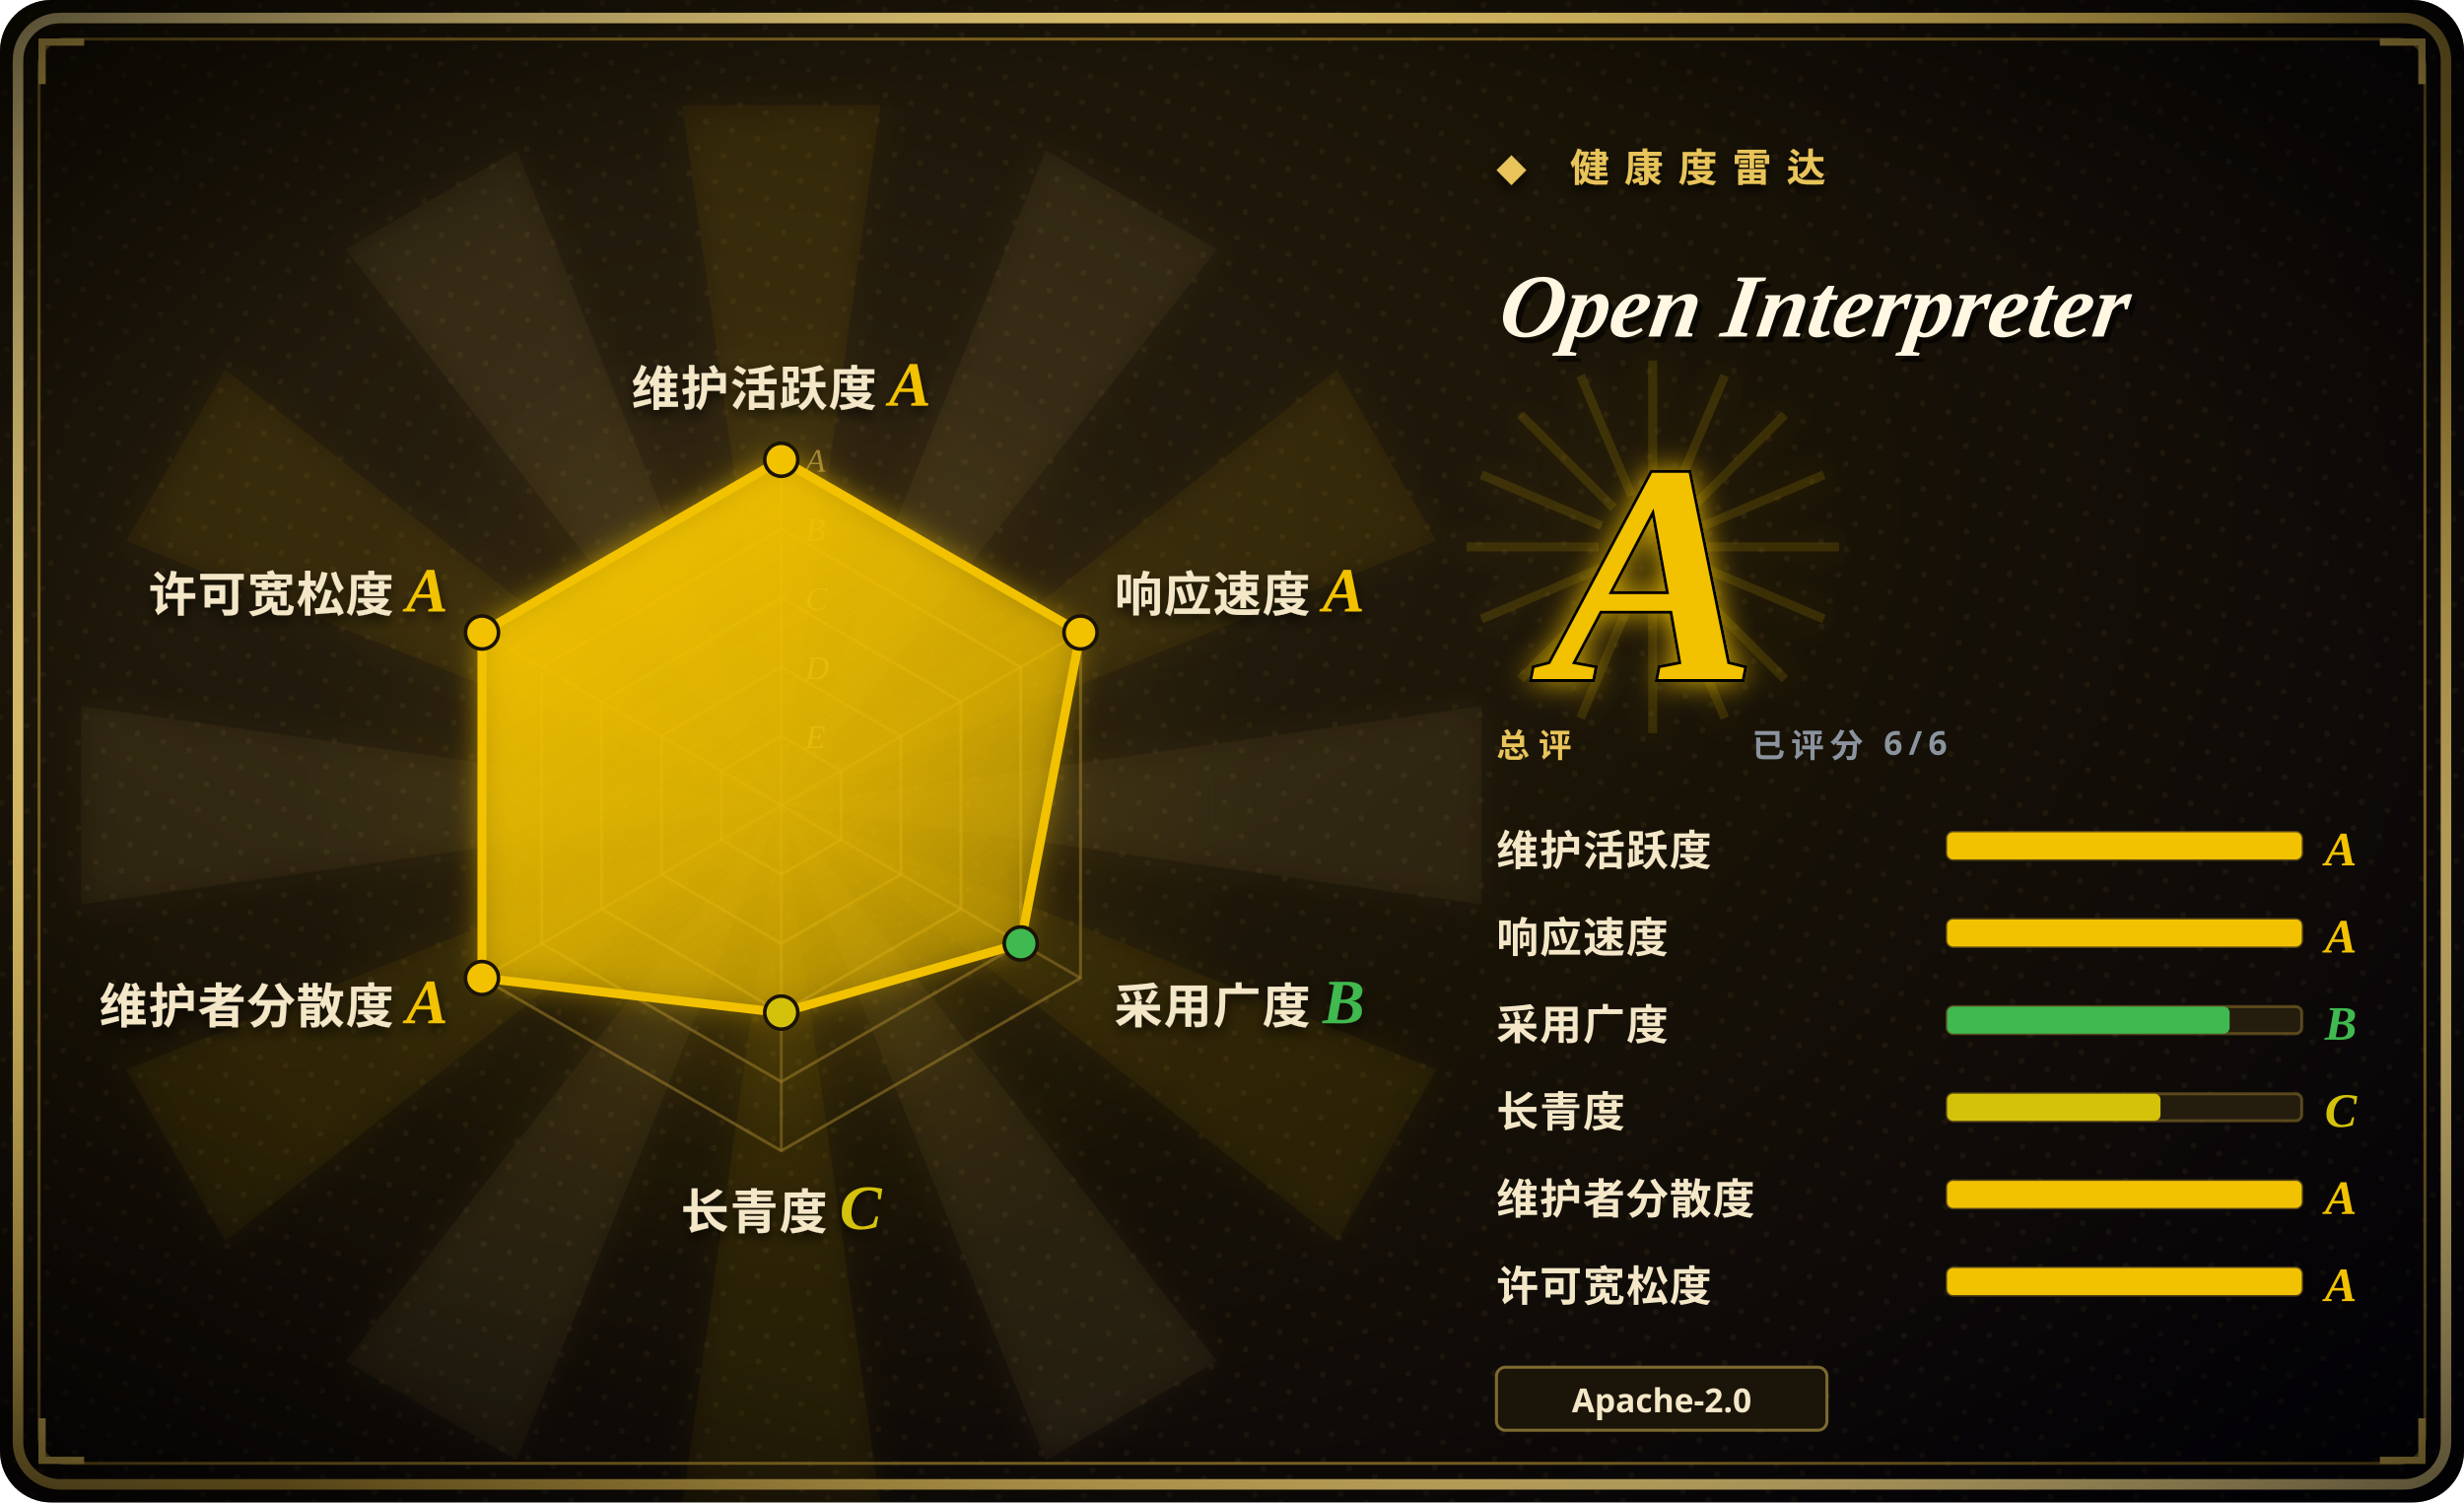
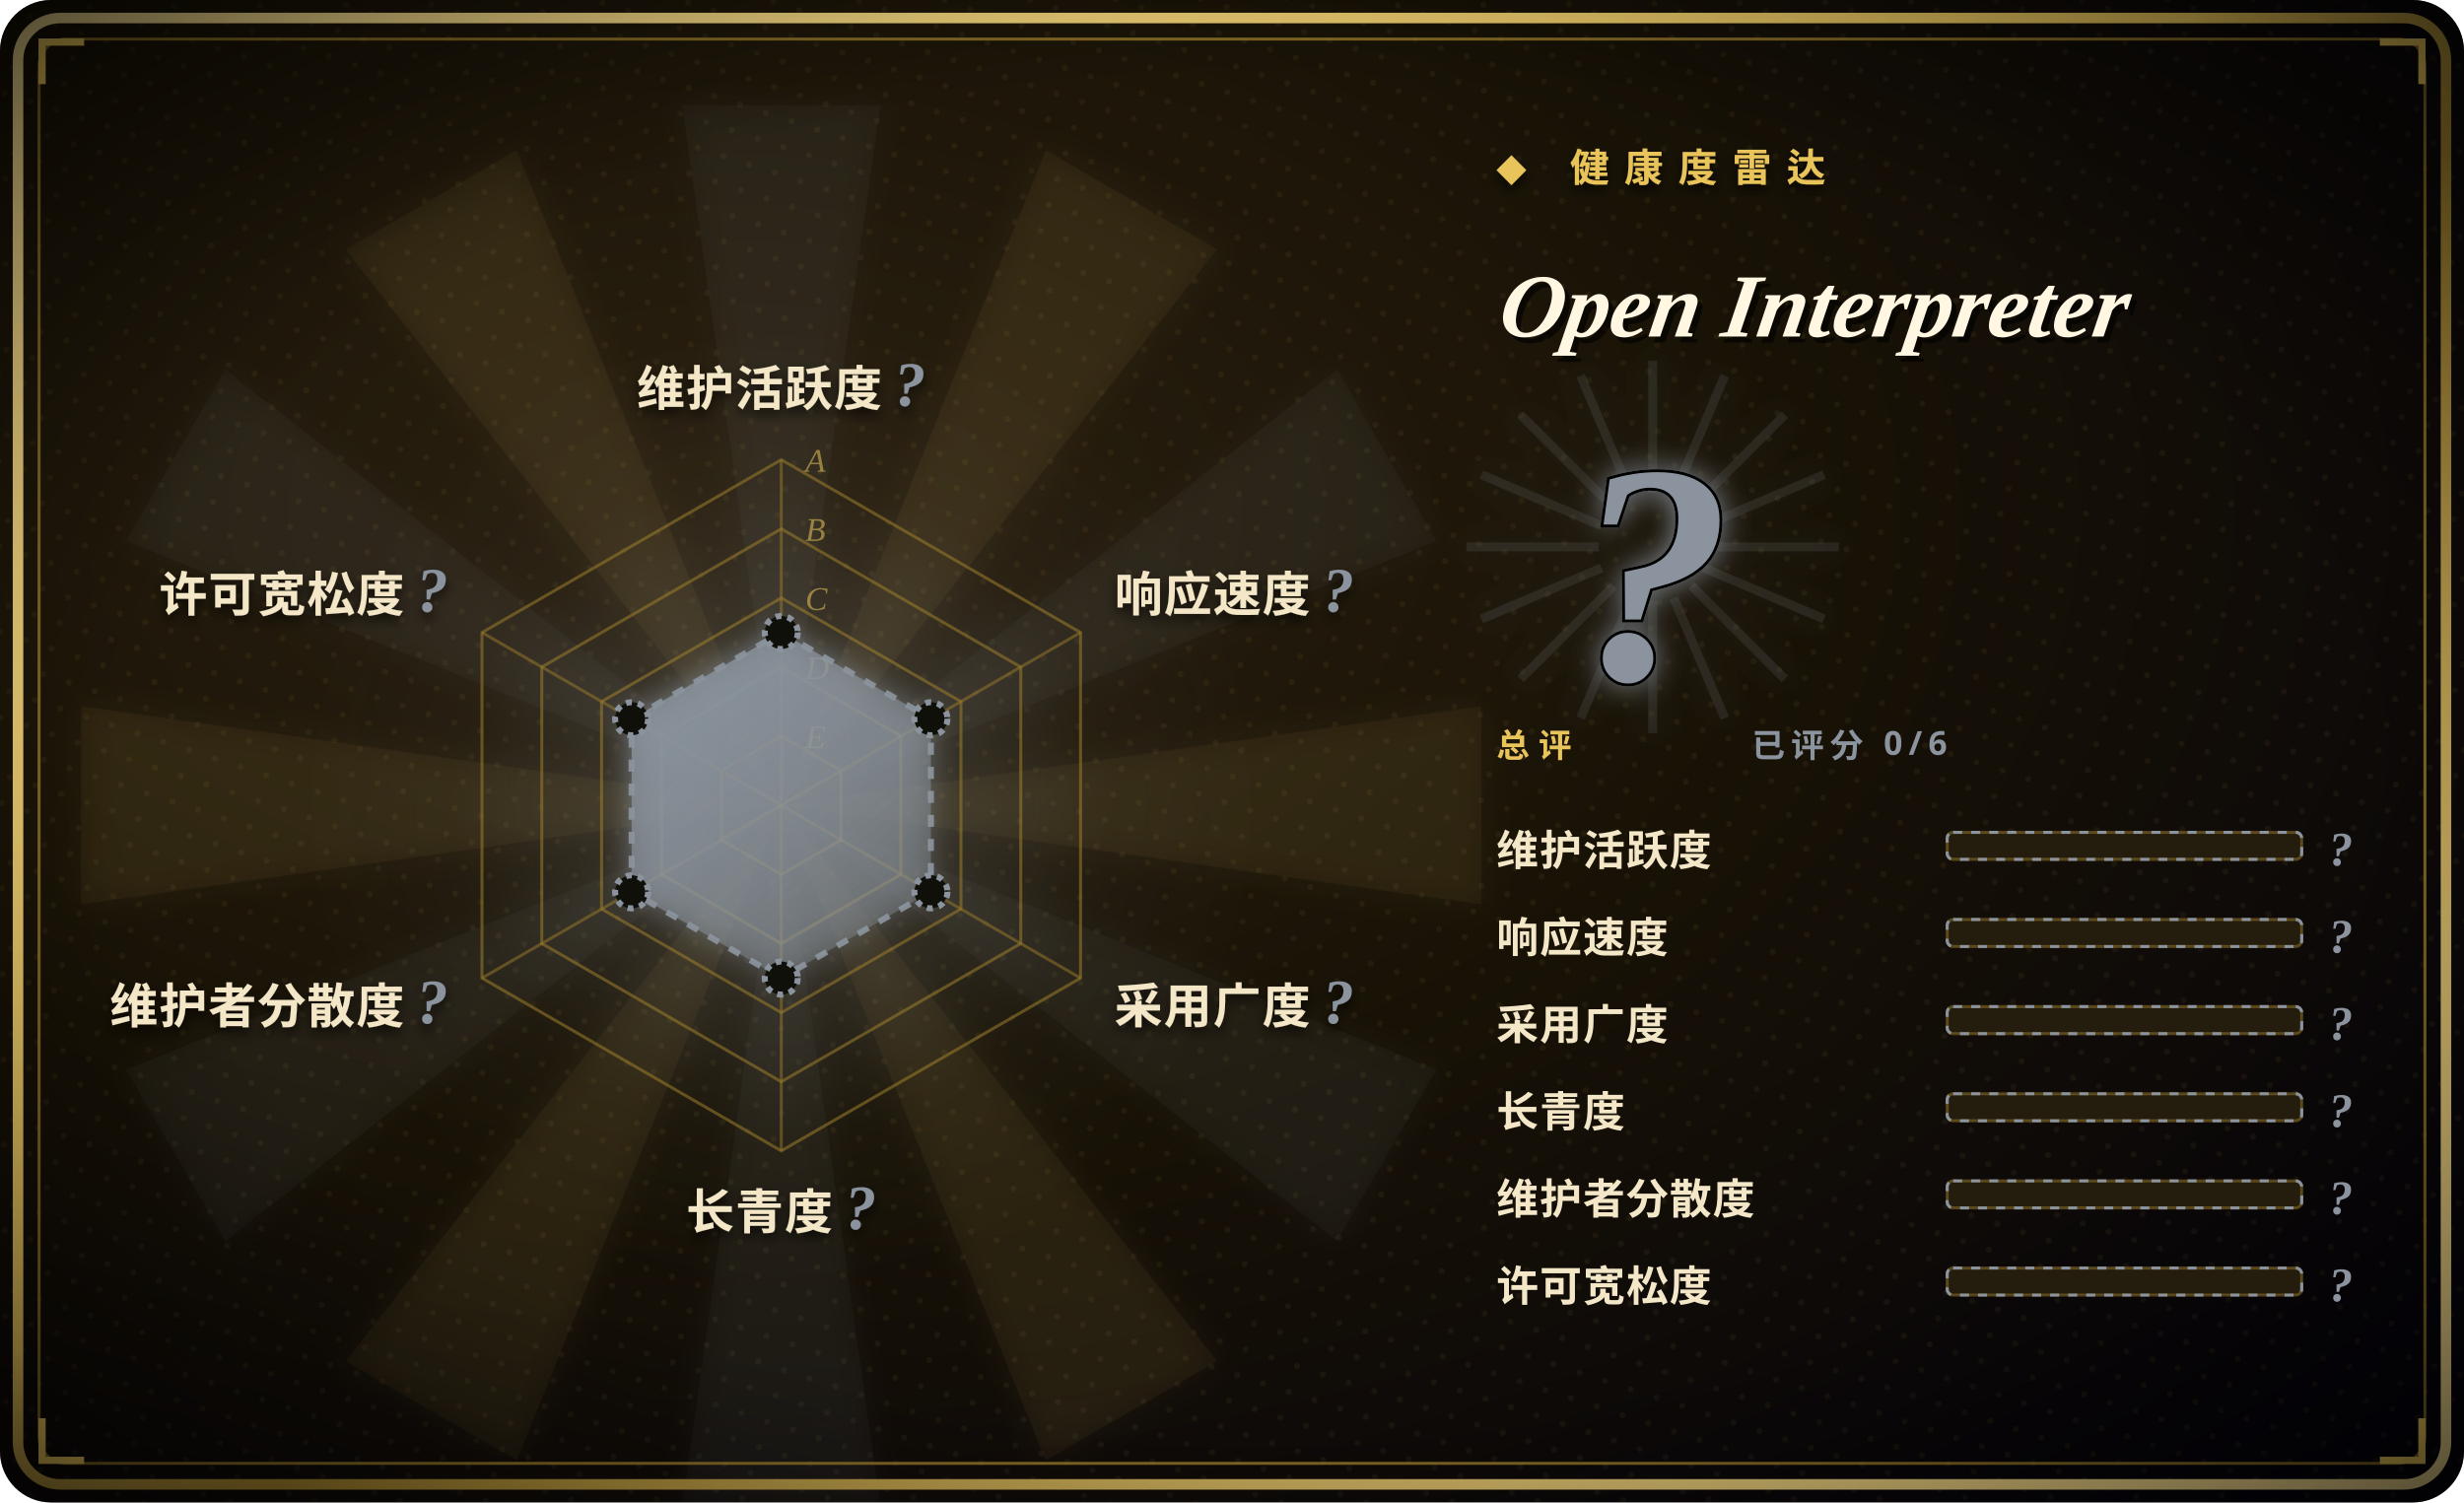
<svg xmlns="http://www.w3.org/2000/svg" width="820" height="500" viewBox="0 0 820 500">
  <defs>
    <radialGradient id="bg" cx="30%" cy="34%" r="90%">
      <stop offset="0%" stop-color="#2a2010" />
      <stop offset="48%" stop-color="#181206" />
      <stop offset="100%" stop-color="#05030a" />
    </radialGradient>
    <radialGradient id="vig" cx="50%" cy="50%" r="72%">
      <stop offset="62%" stop-color="#000000" stop-opacity="0" />
      <stop offset="100%" stop-color="#000000" stop-opacity="0.72" />
    </radialGradient>
    <linearGradient id="frame" x1="0" y1="0" x2="1" y2="1">
      <stop offset="0%" stop-color="#f6dd92" />
      <stop offset="45%" stop-color="#E8C45A" />
      <stop offset="55%" stop-color="#9c7d2a" />
      <stop offset="100%" stop-color="#f6dd92" />
    </linearGradient>
    <linearGradient id="poly" x1="0" y1="0" x2="0.7" y2="1">
-       <stop offset="0%" stop-color="#F2C200" stop-opacity="0.92" />
-       <stop offset="100%" stop-color="#F2C200" stop-opacity="0.34" />
+       <stop offset="0%" stop-color="#8B949E" stop-opacity="0.92" />
+       <stop offset="100%" stop-color="#8B949E" stop-opacity="0.34" />
    </linearGradient>
    <radialGradient id="halo" cx="50%" cy="50%" r="50%">
-       <stop offset="0%" stop-color="#F2C200" stop-opacity="0.34" />
-       <stop offset="68%" stop-color="#F2C200" stop-opacity="0.04" />
-       <stop offset="100%" stop-color="#F2C200" stop-opacity="0" />
+       <stop offset="0%" stop-color="#8B949E" stop-opacity="0.34" />
+       <stop offset="68%" stop-color="#8B949E" stop-opacity="0.04" />
+       <stop offset="100%" stop-color="#8B949E" stop-opacity="0" />
    </radialGradient>
    <filter id="glow" x="-60%" y="-60%" width="220%" height="220%">
      <feGaussianBlur stdDeviation="5" result="b" />
      <feMerge>
        <feMergeNode in="b" />
        <feMergeNode in="SourceGraphic" />
      </feMerge>
    </filter>
    <filter id="soft" x="-30%" y="-30%" width="160%" height="160%">
      <feDropShadow dx="0" dy="2" stdDeviation="2" flood-color="#000" flood-opacity="0.7" />
    </filter>
    <pattern id="halftone" width="9" height="9" patternUnits="userSpaceOnUse" patternTransform="rotate(18)">
      <circle cx="2" cy="2" r="1" fill="#E8C45A" fill-opacity="0.06" />
    </pattern>
  </defs>
  <rect width="820" height="500" rx="17" fill="url(#bg)" />
  <rect width="820" height="500" rx="17" fill="url(#halftone)" />
  <g opacity="0.5" filter="url(#glow)">
    <path d="M260,268 L493,235 L493,301 Z" fill="#E8C45A" fill-opacity="0.10" />
-     <path d="M260,268 L478,356 L445,413 Z" fill="#F2C200" fill-opacity="0.10" />
+     <path d="M260,268 L478,356 L445,413 Z" fill="#8B949E" fill-opacity="0.10" />
    <path d="M260,268 L405,453 L348,486 Z" fill="#E8C45A" fill-opacity="0.10" />
-     <path d="M260,268 L293,501 L227,501 Z" fill="#F2C200" fill-opacity="0.10" />
+     <path d="M260,268 L293,501 L227,501 Z" fill="#8B949E" fill-opacity="0.10" />
    <path d="M260,268 L172,486 L115,453 Z" fill="#E8C45A" fill-opacity="0.10" />
-     <path d="M260,268 L75,413 L42,356 Z" fill="#F2C200" fill-opacity="0.10" />
+     <path d="M260,268 L75,413 L42,356 Z" fill="#8B949E" fill-opacity="0.10" />
    <path d="M260,268 L27,301 L27,235 Z" fill="#E8C45A" fill-opacity="0.10" />
-     <path d="M260,268 L42,180 L75,123 Z" fill="#F2C200" fill-opacity="0.10" />
+     <path d="M260,268 L42,180 L75,123 Z" fill="#8B949E" fill-opacity="0.10" />
    <path d="M260,268 L115,83 L172,50 Z" fill="#E8C45A" fill-opacity="0.10" />
-     <path d="M260,268 L227,35 L293,35 Z" fill="#F2C200" fill-opacity="0.10" />
+     <path d="M260,268 L227,35 L293,35 Z" fill="#8B949E" fill-opacity="0.10" />
    <path d="M260,268 L348,50 L405,83 Z" fill="#E8C45A" fill-opacity="0.10" />
-     <path d="M260,268 L445,123 L478,180 Z" fill="#F2C200" fill-opacity="0.10" />
+     <path d="M260,268 L445,123 L478,180 Z" fill="#8B949E" fill-opacity="0.10" />
  </g>
  <circle cx="260" cy="268" r="161" fill="url(#halo)" />
  <rect x="6" y="6" width="808" height="488" rx="14" fill="none" stroke="url(#frame)" stroke-width="3.5" />
  <rect x="13" y="13" width="794" height="474" rx="9" fill="none" stroke="#9c7d2a" stroke-width="1" stroke-opacity="0.8" />
  <path d="M14,28 L14,14 L28,14" fill="none" stroke="#E8C45A" stroke-width="2.4" />
  <path d="M806,28 L806,14 L792,14" fill="none" stroke="#E8C45A" stroke-width="2.4" />
  <path d="M14,472 L14,486 L28,486" fill="none" stroke="#E8C45A" stroke-width="2.4" />
  <path d="M806,472 L806,486 L792,486" fill="none" stroke="#E8C45A" stroke-width="2.4" />
  <rect width="820" height="500" rx="17" fill="url(#vig)" />
  <polygon points="260.0,153.0 359.6,210.5 359.6,325.5 260.0,383.0 160.4,325.5 160.4,210.5" fill="none" stroke="#9c7d2a" stroke-opacity="0.55" stroke-width="1" />
  <polygon points="260.0,176.0 339.7,222.0 339.7,314.0 260.0,360.0 180.3,314.0 180.3,222.0" fill="none" stroke="#9c7d2a" stroke-opacity="0.55" stroke-width="1" />
  <polygon points="260.0,199.0 319.8,233.5 319.8,302.5 260.0,337.0 200.2,302.5 200.2,233.5" fill="none" stroke="#9c7d2a" stroke-opacity="0.55" stroke-width="1" />
  <polygon points="260.0,222.0 299.8,245.0 299.8,291.0 260.0,314.0 220.2,291.0 220.2,245.0" fill="none" stroke="#9c7d2a" stroke-opacity="0.55" stroke-width="1" />
  <polygon points="260.0,245.0 279.9,256.5 279.9,279.5 260.0,291.0 240.1,279.5 240.1,256.5" fill="none" stroke="#9c7d2a" stroke-opacity="0.55" stroke-width="1" />
  <line x1="260" y1="268" x2="260.0" y2="153.0" stroke="#9c7d2a" stroke-opacity="0.5" stroke-width="1" />
  <line x1="260" y1="268" x2="359.6" y2="210.5" stroke="#9c7d2a" stroke-opacity="0.5" stroke-width="1" />
  <line x1="260" y1="268" x2="359.6" y2="325.5" stroke="#9c7d2a" stroke-opacity="0.5" stroke-width="1" />
  <line x1="260" y1="268" x2="260.0" y2="383.0" stroke="#9c7d2a" stroke-opacity="0.5" stroke-width="1" />
  <line x1="260" y1="268" x2="160.4" y2="325.5" stroke="#9c7d2a" stroke-opacity="0.5" stroke-width="1" />
  <line x1="260" y1="268" x2="160.4" y2="210.5" stroke="#9c7d2a" stroke-opacity="0.5" stroke-width="1" />
  <text x="268" y="157.0" font-size="11" font-style="italic" fill="#E8C45A" fill-opacity="0.55" font-family="'Georgia','Times New Roman',serif">A</text>
  <text x="268" y="180.0" font-size="11" font-style="italic" fill="#E8C45A" fill-opacity="0.55" font-family="'Georgia','Times New Roman',serif">B</text>
  <text x="268" y="203.0" font-size="11" font-style="italic" fill="#E8C45A" fill-opacity="0.55" font-family="'Georgia','Times New Roman',serif">C</text>
  <text x="268" y="226.0" font-size="11" font-style="italic" fill="#E8C45A" fill-opacity="0.55" font-family="'Georgia','Times New Roman',serif">D</text>
  <text x="268" y="249.0" font-size="11" font-style="italic" fill="#E8C45A" fill-opacity="0.55" font-family="'Georgia','Times New Roman',serif">E</text>
-   <polygon points="260.0,153.0 359.6,210.5 339.7,314.0 260.0,337.0 160.4,325.5 160.4,210.5" fill="url(#poly)" filter="url(#glow)" />
-   <line x1="260.0" y1="153.0" x2="359.6" y2="210.5" stroke="#F2C200" stroke-width="3" />
-   <line x1="359.6" y1="210.5" x2="339.7" y2="314.0" stroke="#F2C200" stroke-width="3" />
-   <line x1="339.7" y1="314.0" x2="260.0" y2="337.0" stroke="#F2C200" stroke-width="3" />
-   <line x1="260.0" y1="337.0" x2="160.4" y2="325.5" stroke="#F2C200" stroke-width="3" />
-   <line x1="160.4" y1="325.5" x2="160.4" y2="210.5" stroke="#F2C200" stroke-width="3" />
-   <line x1="160.4" y1="210.5" x2="260.0" y2="153.0" stroke="#F2C200" stroke-width="3" />
-   <circle cx="260.0" cy="153.0" r="5.5" fill="#F2C200" stroke="#1a1306" stroke-width="1.2" />
-   <circle cx="359.6" cy="210.5" r="5.5" fill="#F2C200" stroke="#1a1306" stroke-width="1.2" />
-   <circle cx="339.7" cy="314.0" r="5.5" fill="#3FB950" stroke="#1a1306" stroke-width="1.2" />
-   <circle cx="260.0" cy="337.0" r="5.5" fill="#D4C20A" stroke="#1a1306" stroke-width="1.2" />
-   <circle cx="160.4" cy="325.5" r="5.5" fill="#F2C200" stroke="#1a1306" stroke-width="1.2" />
-   <circle cx="160.4" cy="210.5" r="5.5" fill="#F2C200" stroke="#1a1306" stroke-width="1.2" />
-   <text x="260.0" y="135.0" font-size="16" font-weight="900" fill="#f3e7c8" text-anchor="middle" font-family="'PingFang SC','Hiragino Sans GB','Heiti SC','Microsoft YaHei',sans-serif" letter-spacing="0.4" filter="url(#soft)">维护活跃度 <tspan fill="#F2C200" font-family="'Georgia','Times New Roman',serif" font-style="italic" font-size="21">A</tspan>
+   <polygon points="260.0,210.5 309.8,239.2 309.8,296.8 260.0,325.5 210.2,296.8 210.2,239.2" fill="url(#poly)" filter="url(#glow)" />
+   <line x1="260.0" y1="210.5" x2="309.8" y2="239.2" stroke="#8B949E" stroke-width="2" stroke-dasharray="4 4" stroke-opacity="0.92" />
+   <line x1="309.8" y1="239.2" x2="309.8" y2="296.8" stroke="#8B949E" stroke-width="2" stroke-dasharray="4 4" stroke-opacity="0.92" />
+   <line x1="309.8" y1="296.8" x2="260.0" y2="325.5" stroke="#8B949E" stroke-width="2" stroke-dasharray="4 4" stroke-opacity="0.92" />
+   <line x1="260.0" y1="325.5" x2="210.2" y2="296.8" stroke="#8B949E" stroke-width="2" stroke-dasharray="4 4" stroke-opacity="0.92" />
+   <line x1="210.2" y1="296.8" x2="210.2" y2="239.2" stroke="#8B949E" stroke-width="2" stroke-dasharray="4 4" stroke-opacity="0.92" />
+   <line x1="210.2" y1="239.2" x2="260.0" y2="210.5" stroke="#8B949E" stroke-width="2" stroke-dasharray="4 4" stroke-opacity="0.92" />
+   <circle cx="260.0" cy="210.5" r="5.5" fill="#10100b" stroke="#8B949E" stroke-width="2" stroke-dasharray="2 2" />
+   <circle cx="309.8" cy="239.2" r="5.5" fill="#10100b" stroke="#8B949E" stroke-width="2" stroke-dasharray="2 2" />
+   <circle cx="309.8" cy="296.8" r="5.5" fill="#10100b" stroke="#8B949E" stroke-width="2" stroke-dasharray="2 2" />
+   <circle cx="260.0" cy="325.5" r="5.5" fill="#10100b" stroke="#8B949E" stroke-width="2" stroke-dasharray="2 2" />
+   <circle cx="210.2" cy="296.8" r="5.5" fill="#10100b" stroke="#8B949E" stroke-width="2" stroke-dasharray="2 2" />
+   <circle cx="210.2" cy="239.2" r="5.5" fill="#10100b" stroke="#8B949E" stroke-width="2" stroke-dasharray="2 2" />
+   <text x="260.0" y="135.0" font-size="16" font-weight="900" fill="#f3e7c8" text-anchor="middle" font-family="'PingFang SC','Hiragino Sans GB','Heiti SC','Microsoft YaHei',sans-serif" letter-spacing="0.4" filter="url(#soft)">维护活跃度 <tspan fill="#8B949E" font-family="'Georgia','Times New Roman',serif" font-style="italic" font-size="21">?</tspan>
  </text>
-   <text x="370.9" y="203.5" font-size="16" font-weight="900" fill="#f3e7c8" text-anchor="start" font-family="'PingFang SC','Hiragino Sans GB','Heiti SC','Microsoft YaHei',sans-serif" letter-spacing="0.4" filter="url(#soft)">响应速度 <tspan fill="#F2C200" font-family="'Georgia','Times New Roman',serif" font-style="italic" font-size="21">A</tspan>
+   <text x="370.9" y="203.5" font-size="16" font-weight="900" fill="#f3e7c8" text-anchor="start" font-family="'PingFang SC','Hiragino Sans GB','Heiti SC','Microsoft YaHei',sans-serif" letter-spacing="0.4" filter="url(#soft)">响应速度 <tspan fill="#8B949E" font-family="'Georgia','Times New Roman',serif" font-style="italic" font-size="21">?</tspan>
  </text>
-   <text x="370.9" y="340.5" font-size="16" font-weight="900" fill="#f3e7c8" text-anchor="start" font-family="'PingFang SC','Hiragino Sans GB','Heiti SC','Microsoft YaHei',sans-serif" letter-spacing="0.4" filter="url(#soft)">采用广度 <tspan fill="#3FB950" font-family="'Georgia','Times New Roman',serif" font-style="italic" font-size="21">B</tspan>
+   <text x="370.9" y="340.5" font-size="16" font-weight="900" fill="#f3e7c8" text-anchor="start" font-family="'PingFang SC','Hiragino Sans GB','Heiti SC','Microsoft YaHei',sans-serif" letter-spacing="0.4" filter="url(#soft)">采用广度 <tspan fill="#8B949E" font-family="'Georgia','Times New Roman',serif" font-style="italic" font-size="21">?</tspan>
  </text>
-   <text x="260.0" y="409.0" font-size="16" font-weight="900" fill="#f3e7c8" text-anchor="middle" font-family="'PingFang SC','Hiragino Sans GB','Heiti SC','Microsoft YaHei',sans-serif" letter-spacing="0.4" filter="url(#soft)">长青度 <tspan fill="#D4C20A" font-family="'Georgia','Times New Roman',serif" font-style="italic" font-size="21">C</tspan>
+   <text x="260.0" y="409.0" font-size="16" font-weight="900" fill="#f3e7c8" text-anchor="middle" font-family="'PingFang SC','Hiragino Sans GB','Heiti SC','Microsoft YaHei',sans-serif" letter-spacing="0.4" filter="url(#soft)">长青度 <tspan fill="#8B949E" font-family="'Georgia','Times New Roman',serif" font-style="italic" font-size="21">?</tspan>
  </text>
-   <text x="149.1" y="340.5" font-size="16" font-weight="900" fill="#f3e7c8" text-anchor="end" font-family="'PingFang SC','Hiragino Sans GB','Heiti SC','Microsoft YaHei',sans-serif" letter-spacing="0.4" filter="url(#soft)">维护者分散度 <tspan fill="#F2C200" font-family="'Georgia','Times New Roman',serif" font-style="italic" font-size="21">A</tspan>
+   <text x="149.1" y="340.5" font-size="16" font-weight="900" fill="#f3e7c8" text-anchor="end" font-family="'PingFang SC','Hiragino Sans GB','Heiti SC','Microsoft YaHei',sans-serif" letter-spacing="0.4" filter="url(#soft)">维护者分散度 <tspan fill="#8B949E" font-family="'Georgia','Times New Roman',serif" font-style="italic" font-size="21">?</tspan>
  </text>
-   <text x="149.1" y="203.5" font-size="16" font-weight="900" fill="#f3e7c8" text-anchor="end" font-family="'PingFang SC','Hiragino Sans GB','Heiti SC','Microsoft YaHei',sans-serif" letter-spacing="0.4" filter="url(#soft)">许可宽松度 <tspan fill="#F2C200" font-family="'Georgia','Times New Roman',serif" font-style="italic" font-size="21">A</tspan>
+   <text x="149.1" y="203.5" font-size="16" font-weight="900" fill="#f3e7c8" text-anchor="end" font-family="'PingFang SC','Hiragino Sans GB','Heiti SC','Microsoft YaHei',sans-serif" letter-spacing="0.4" filter="url(#soft)">许可宽松度 <tspan fill="#8B949E" font-family="'Georgia','Times New Roman',serif" font-style="italic" font-size="21">?</tspan>
  </text>
  <text x="498" y="60" font-size="13" letter-spacing="5" fill="#E8C45A" font-weight="900" font-family="'PingFang SC','Hiragino Sans GB','Heiti SC','Microsoft YaHei',sans-serif" filter="url(#soft)">◆ 健康度雷达</text>
  <g transform="translate(498,112) skewX(-9)">
    <text x="2" y="2" font-size="30" font-weight="900" font-style="italic" fill="#000" fill-opacity="0.6" font-family="'Georgia','Times New Roman',serif">Open Interpreter</text>
    <text x="0" y="0" font-size="30" font-weight="900" font-style="italic" fill="#fff7e2" font-family="'Georgia','Times New Roman',serif">Open Interpreter</text>
  </g>
  <line x1="498" y1="124" x2="648" y2="124" stroke="url(#frame)" stroke-width="2" />
  <g opacity="0.85" filter="url(#glow)">
-     <line x1="568" y1="182" x2="612" y2="182" stroke="#F2C200" stroke-opacity="0.16" stroke-width="3" />
-     <line x1="567" y1="189" x2="607" y2="206" stroke="#F2C200" stroke-opacity="0.16" stroke-width="3" />
-     <line x1="563" y1="195" x2="594" y2="226" stroke="#F2C200" stroke-opacity="0.16" stroke-width="3" />
-     <line x1="557" y1="199" x2="574" y2="239" stroke="#F2C200" stroke-opacity="0.16" stroke-width="3" />
-     <line x1="550" y1="200" x2="550" y2="244" stroke="#F2C200" stroke-opacity="0.16" stroke-width="3" />
-     <line x1="543" y1="199" x2="526" y2="239" stroke="#F2C200" stroke-opacity="0.16" stroke-width="3" />
-     <line x1="537" y1="195" x2="506" y2="226" stroke="#F2C200" stroke-opacity="0.16" stroke-width="3" />
-     <line x1="533" y1="189" x2="493" y2="206" stroke="#F2C200" stroke-opacity="0.16" stroke-width="3" />
-     <line x1="532" y1="182" x2="488" y2="182" stroke="#F2C200" stroke-opacity="0.16" stroke-width="3" />
-     <line x1="533" y1="175" x2="493" y2="158" stroke="#F2C200" stroke-opacity="0.16" stroke-width="3" />
-     <line x1="537" y1="169" x2="506" y2="138" stroke="#F2C200" stroke-opacity="0.16" stroke-width="3" />
-     <line x1="543" y1="165" x2="526" y2="125" stroke="#F2C200" stroke-opacity="0.16" stroke-width="3" />
-     <line x1="550" y1="164" x2="550" y2="120" stroke="#F2C200" stroke-opacity="0.16" stroke-width="3" />
-     <line x1="557" y1="165" x2="574" y2="125" stroke="#F2C200" stroke-opacity="0.16" stroke-width="3" />
-     <line x1="563" y1="169" x2="594" y2="138" stroke="#F2C200" stroke-opacity="0.16" stroke-width="3" />
-     <line x1="567" y1="175" x2="607" y2="158" stroke="#F2C200" stroke-opacity="0.16" stroke-width="3" />
+     <line x1="568" y1="182" x2="612" y2="182" stroke="#8B949E" stroke-opacity="0.16" stroke-width="3" />
+     <line x1="567" y1="189" x2="607" y2="206" stroke="#8B949E" stroke-opacity="0.16" stroke-width="3" />
+     <line x1="563" y1="195" x2="594" y2="226" stroke="#8B949E" stroke-opacity="0.16" stroke-width="3" />
+     <line x1="557" y1="199" x2="574" y2="239" stroke="#8B949E" stroke-opacity="0.16" stroke-width="3" />
+     <line x1="550" y1="200" x2="550" y2="244" stroke="#8B949E" stroke-opacity="0.16" stroke-width="3" />
+     <line x1="543" y1="199" x2="526" y2="239" stroke="#8B949E" stroke-opacity="0.16" stroke-width="3" />
+     <line x1="537" y1="195" x2="506" y2="226" stroke="#8B949E" stroke-opacity="0.16" stroke-width="3" />
+     <line x1="533" y1="189" x2="493" y2="206" stroke="#8B949E" stroke-opacity="0.16" stroke-width="3" />
+     <line x1="532" y1="182" x2="488" y2="182" stroke="#8B949E" stroke-opacity="0.16" stroke-width="3" />
+     <line x1="533" y1="175" x2="493" y2="158" stroke="#8B949E" stroke-opacity="0.16" stroke-width="3" />
+     <line x1="537" y1="169" x2="506" y2="138" stroke="#8B949E" stroke-opacity="0.16" stroke-width="3" />
+     <line x1="543" y1="165" x2="526" y2="125" stroke="#8B949E" stroke-opacity="0.16" stroke-width="3" />
+     <line x1="550" y1="164" x2="550" y2="120" stroke="#8B949E" stroke-opacity="0.16" stroke-width="3" />
+     <line x1="557" y1="165" x2="574" y2="125" stroke="#8B949E" stroke-opacity="0.16" stroke-width="3" />
+     <line x1="563" y1="169" x2="594" y2="138" stroke="#8B949E" stroke-opacity="0.16" stroke-width="3" />
+     <line x1="567" y1="175" x2="607" y2="158" stroke="#8B949E" stroke-opacity="0.16" stroke-width="3" />
  </g>
-   <text x="550" y="226" font-size="104" font-weight="900" font-style="italic" text-anchor="middle" fill="#F2C200" stroke="#000" stroke-width="2" paint-order="stroke" font-family="'Georgia','Times New Roman',serif" filter="url(#glow)">A</text>
+   <text x="550" y="226" font-size="104" font-weight="900" font-style="italic" text-anchor="middle" fill="#8B949E" stroke="#000" stroke-width="2" paint-order="stroke" font-family="'Georgia','Times New Roman',serif" filter="url(#glow)">?</text>
  <text x="498" y="252" font-size="11" letter-spacing="3" fill="#E8C45A" font-family="'PingFang SC','Hiragino Sans GB','Heiti SC','Microsoft YaHei',sans-serif" font-weight="900">总评</text>
-   <text x="648" y="252" font-size="11" letter-spacing="2" fill="#8B949E" font-family="'PingFang SC','Hiragino Sans GB','Heiti SC','Microsoft YaHei',sans-serif" font-weight="900" text-anchor="end">已评分 6/6</text>
+   <text x="648" y="252" font-size="11" letter-spacing="2" fill="#8B949E" font-family="'PingFang SC','Hiragino Sans GB','Heiti SC','Microsoft YaHei',sans-serif" font-weight="900" text-anchor="end">已评分 0/6</text>
  <text x="498" y="288" font-size="14" font-weight="900" fill="#f3e7c8" font-family="'PingFang SC','Hiragino Sans GB','Heiti SC','Microsoft YaHei',sans-serif" letter-spacing="0.4">维护活跃度</text>
  <rect x="648" y="277" width="118" height="9" rx="2" fill="#241d0e" stroke="#9c7d2a" stroke-opacity="0.5" />
-   <rect x="648" y="277" width="118" height="9" rx="2" fill="#F2C200" />
-   <text x="779" y="288" font-size="16" font-weight="900" font-style="italic" fill="#F2C200" font-family="'Georgia','Times New Roman',serif" text-anchor="middle">A</text>
+   <rect x="648" y="277" width="118" height="9" rx="2" fill="none" stroke="#8B949E" stroke-dasharray="3 3" />
+   <text x="779" y="288" font-size="16" font-weight="900" font-style="italic" fill="#8B949E" font-family="'Georgia','Times New Roman',serif" text-anchor="middle">?</text>
  <text x="498" y="317" font-size="14" font-weight="900" fill="#f3e7c8" font-family="'PingFang SC','Hiragino Sans GB','Heiti SC','Microsoft YaHei',sans-serif" letter-spacing="0.4">响应速度</text>
  <rect x="648" y="306" width="118" height="9" rx="2" fill="#241d0e" stroke="#9c7d2a" stroke-opacity="0.5" />
-   <rect x="648" y="306" width="118" height="9" rx="2" fill="#F2C200" />
-   <text x="779" y="317" font-size="16" font-weight="900" font-style="italic" fill="#F2C200" font-family="'Georgia','Times New Roman',serif" text-anchor="middle">A</text>
+   <rect x="648" y="306" width="118" height="9" rx="2" fill="none" stroke="#8B949E" stroke-dasharray="3 3" />
+   <text x="779" y="317" font-size="16" font-weight="900" font-style="italic" fill="#8B949E" font-family="'Georgia','Times New Roman',serif" text-anchor="middle">?</text>
  <text x="498" y="346" font-size="14" font-weight="900" fill="#f3e7c8" font-family="'PingFang SC','Hiragino Sans GB','Heiti SC','Microsoft YaHei',sans-serif" letter-spacing="0.4">采用广度</text>
  <rect x="648" y="335" width="118" height="9" rx="2" fill="#241d0e" stroke="#9c7d2a" stroke-opacity="0.5" />
-   <rect x="648" y="335" width="94" height="9" rx="2" fill="#3FB950" />
-   <text x="779" y="346" font-size="16" font-weight="900" font-style="italic" fill="#3FB950" font-family="'Georgia','Times New Roman',serif" text-anchor="middle">B</text>
+   <rect x="648" y="335" width="118" height="9" rx="2" fill="none" stroke="#8B949E" stroke-dasharray="3 3" />
+   <text x="779" y="346" font-size="16" font-weight="900" font-style="italic" fill="#8B949E" font-family="'Georgia','Times New Roman',serif" text-anchor="middle">?</text>
  <text x="498" y="375" font-size="14" font-weight="900" fill="#f3e7c8" font-family="'PingFang SC','Hiragino Sans GB','Heiti SC','Microsoft YaHei',sans-serif" letter-spacing="0.4">长青度</text>
  <rect x="648" y="364" width="118" height="9" rx="2" fill="#241d0e" stroke="#9c7d2a" stroke-opacity="0.5" />
-   <rect x="648" y="364" width="71" height="9" rx="2" fill="#D4C20A" />
-   <text x="779" y="375" font-size="16" font-weight="900" font-style="italic" fill="#D4C20A" font-family="'Georgia','Times New Roman',serif" text-anchor="middle">C</text>
+   <rect x="648" y="364" width="118" height="9" rx="2" fill="none" stroke="#8B949E" stroke-dasharray="3 3" />
+   <text x="779" y="375" font-size="16" font-weight="900" font-style="italic" fill="#8B949E" font-family="'Georgia','Times New Roman',serif" text-anchor="middle">?</text>
  <text x="498" y="404" font-size="14" font-weight="900" fill="#f3e7c8" font-family="'PingFang SC','Hiragino Sans GB','Heiti SC','Microsoft YaHei',sans-serif" letter-spacing="0.4">维护者分散度</text>
  <rect x="648" y="393" width="118" height="9" rx="2" fill="#241d0e" stroke="#9c7d2a" stroke-opacity="0.5" />
-   <rect x="648" y="393" width="118" height="9" rx="2" fill="#F2C200" />
-   <text x="779" y="404" font-size="16" font-weight="900" font-style="italic" fill="#F2C200" font-family="'Georgia','Times New Roman',serif" text-anchor="middle">A</text>
+   <rect x="648" y="393" width="118" height="9" rx="2" fill="none" stroke="#8B949E" stroke-dasharray="3 3" />
+   <text x="779" y="404" font-size="16" font-weight="900" font-style="italic" fill="#8B949E" font-family="'Georgia','Times New Roman',serif" text-anchor="middle">?</text>
  <text x="498" y="433" font-size="14" font-weight="900" fill="#f3e7c8" font-family="'PingFang SC','Hiragino Sans GB','Heiti SC','Microsoft YaHei',sans-serif" letter-spacing="0.4">许可宽松度</text>
  <rect x="648" y="422" width="118" height="9" rx="2" fill="#241d0e" stroke="#9c7d2a" stroke-opacity="0.5" />
-   <rect x="648" y="422" width="118" height="9" rx="2" fill="#F2C200" />
-   <text x="779" y="433" font-size="16" font-weight="900" font-style="italic" fill="#F2C200" font-family="'Georgia','Times New Roman',serif" text-anchor="middle">A</text>
-   <rect x="498" y="455" width="110" height="21" rx="3" fill="#1b1408" stroke="#E8C45A" stroke-opacity="0.5" />
-   <text x="553.0" y="470" font-size="11" font-weight="700" fill="#f3e7c8" text-anchor="middle" font-family="'PingFang SC','Hiragino Sans GB','Heiti SC','Microsoft YaHei',sans-serif">Apache-2.0</text>
+   <rect x="648" y="422" width="118" height="9" rx="2" fill="none" stroke="#8B949E" stroke-dasharray="3 3" />
+   <text x="779" y="433" font-size="16" font-weight="900" font-style="italic" fill="#8B949E" font-family="'Georgia','Times New Roman',serif" text-anchor="middle">?</text>
</svg>
